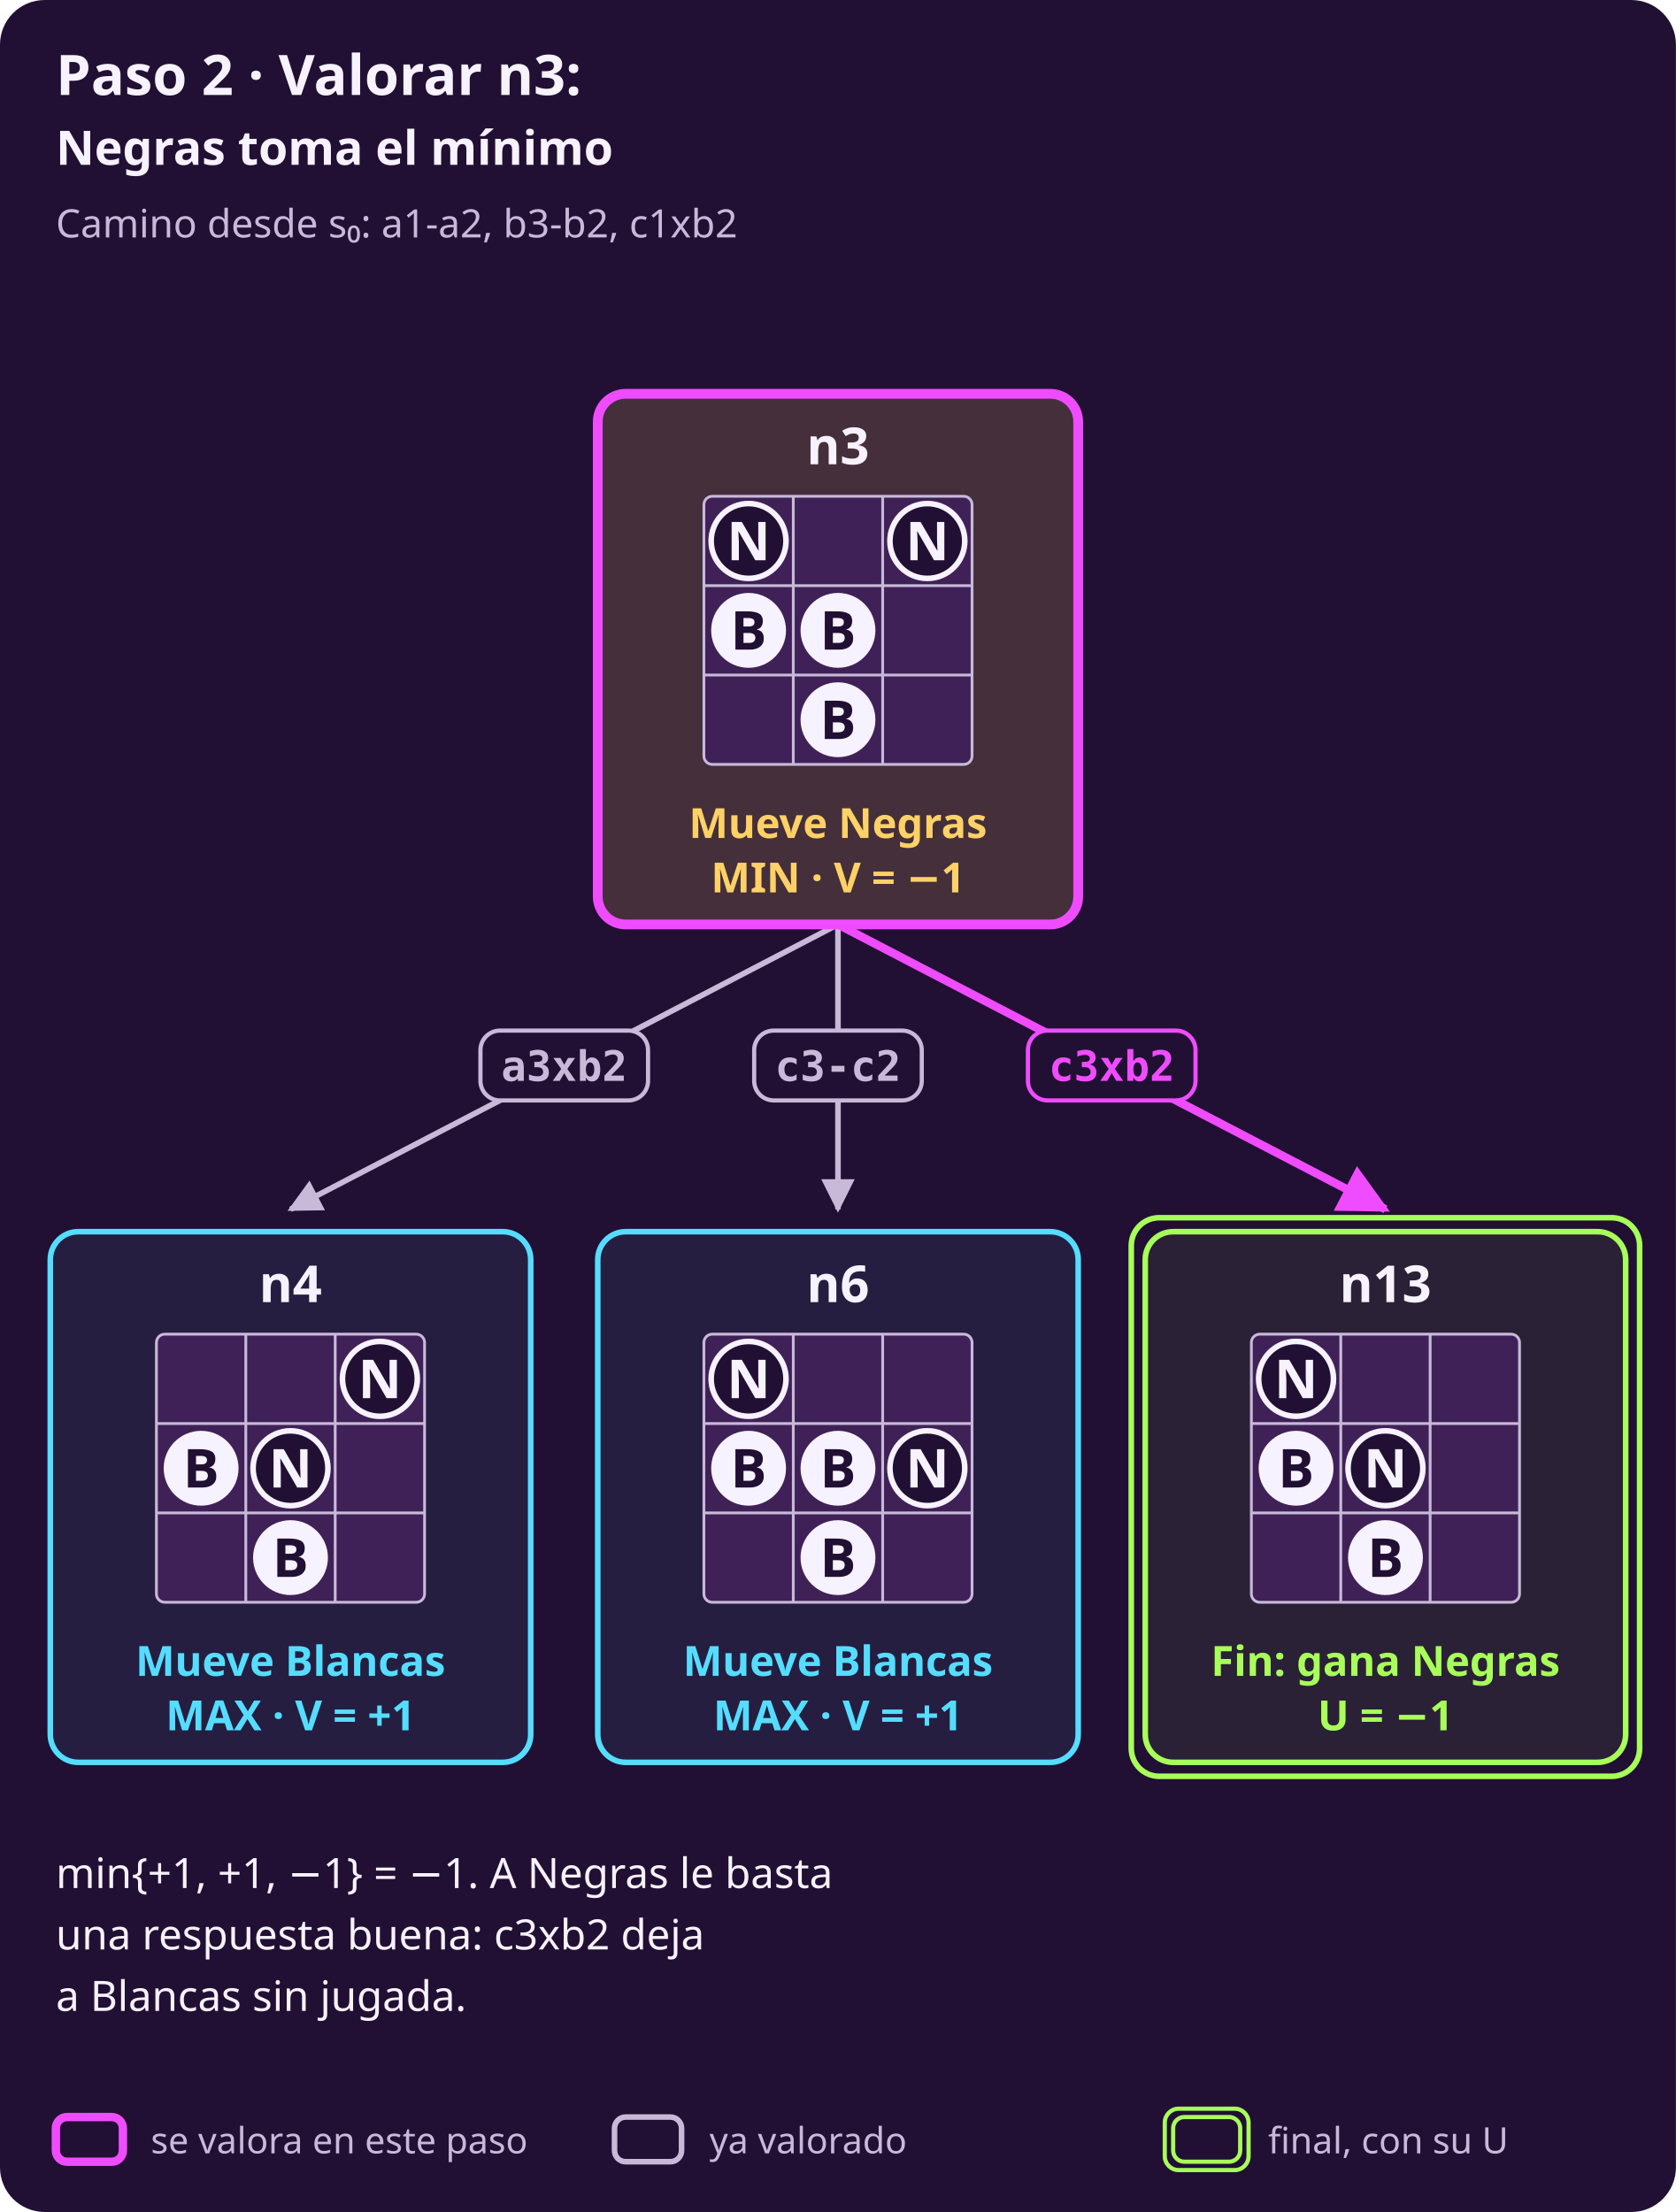
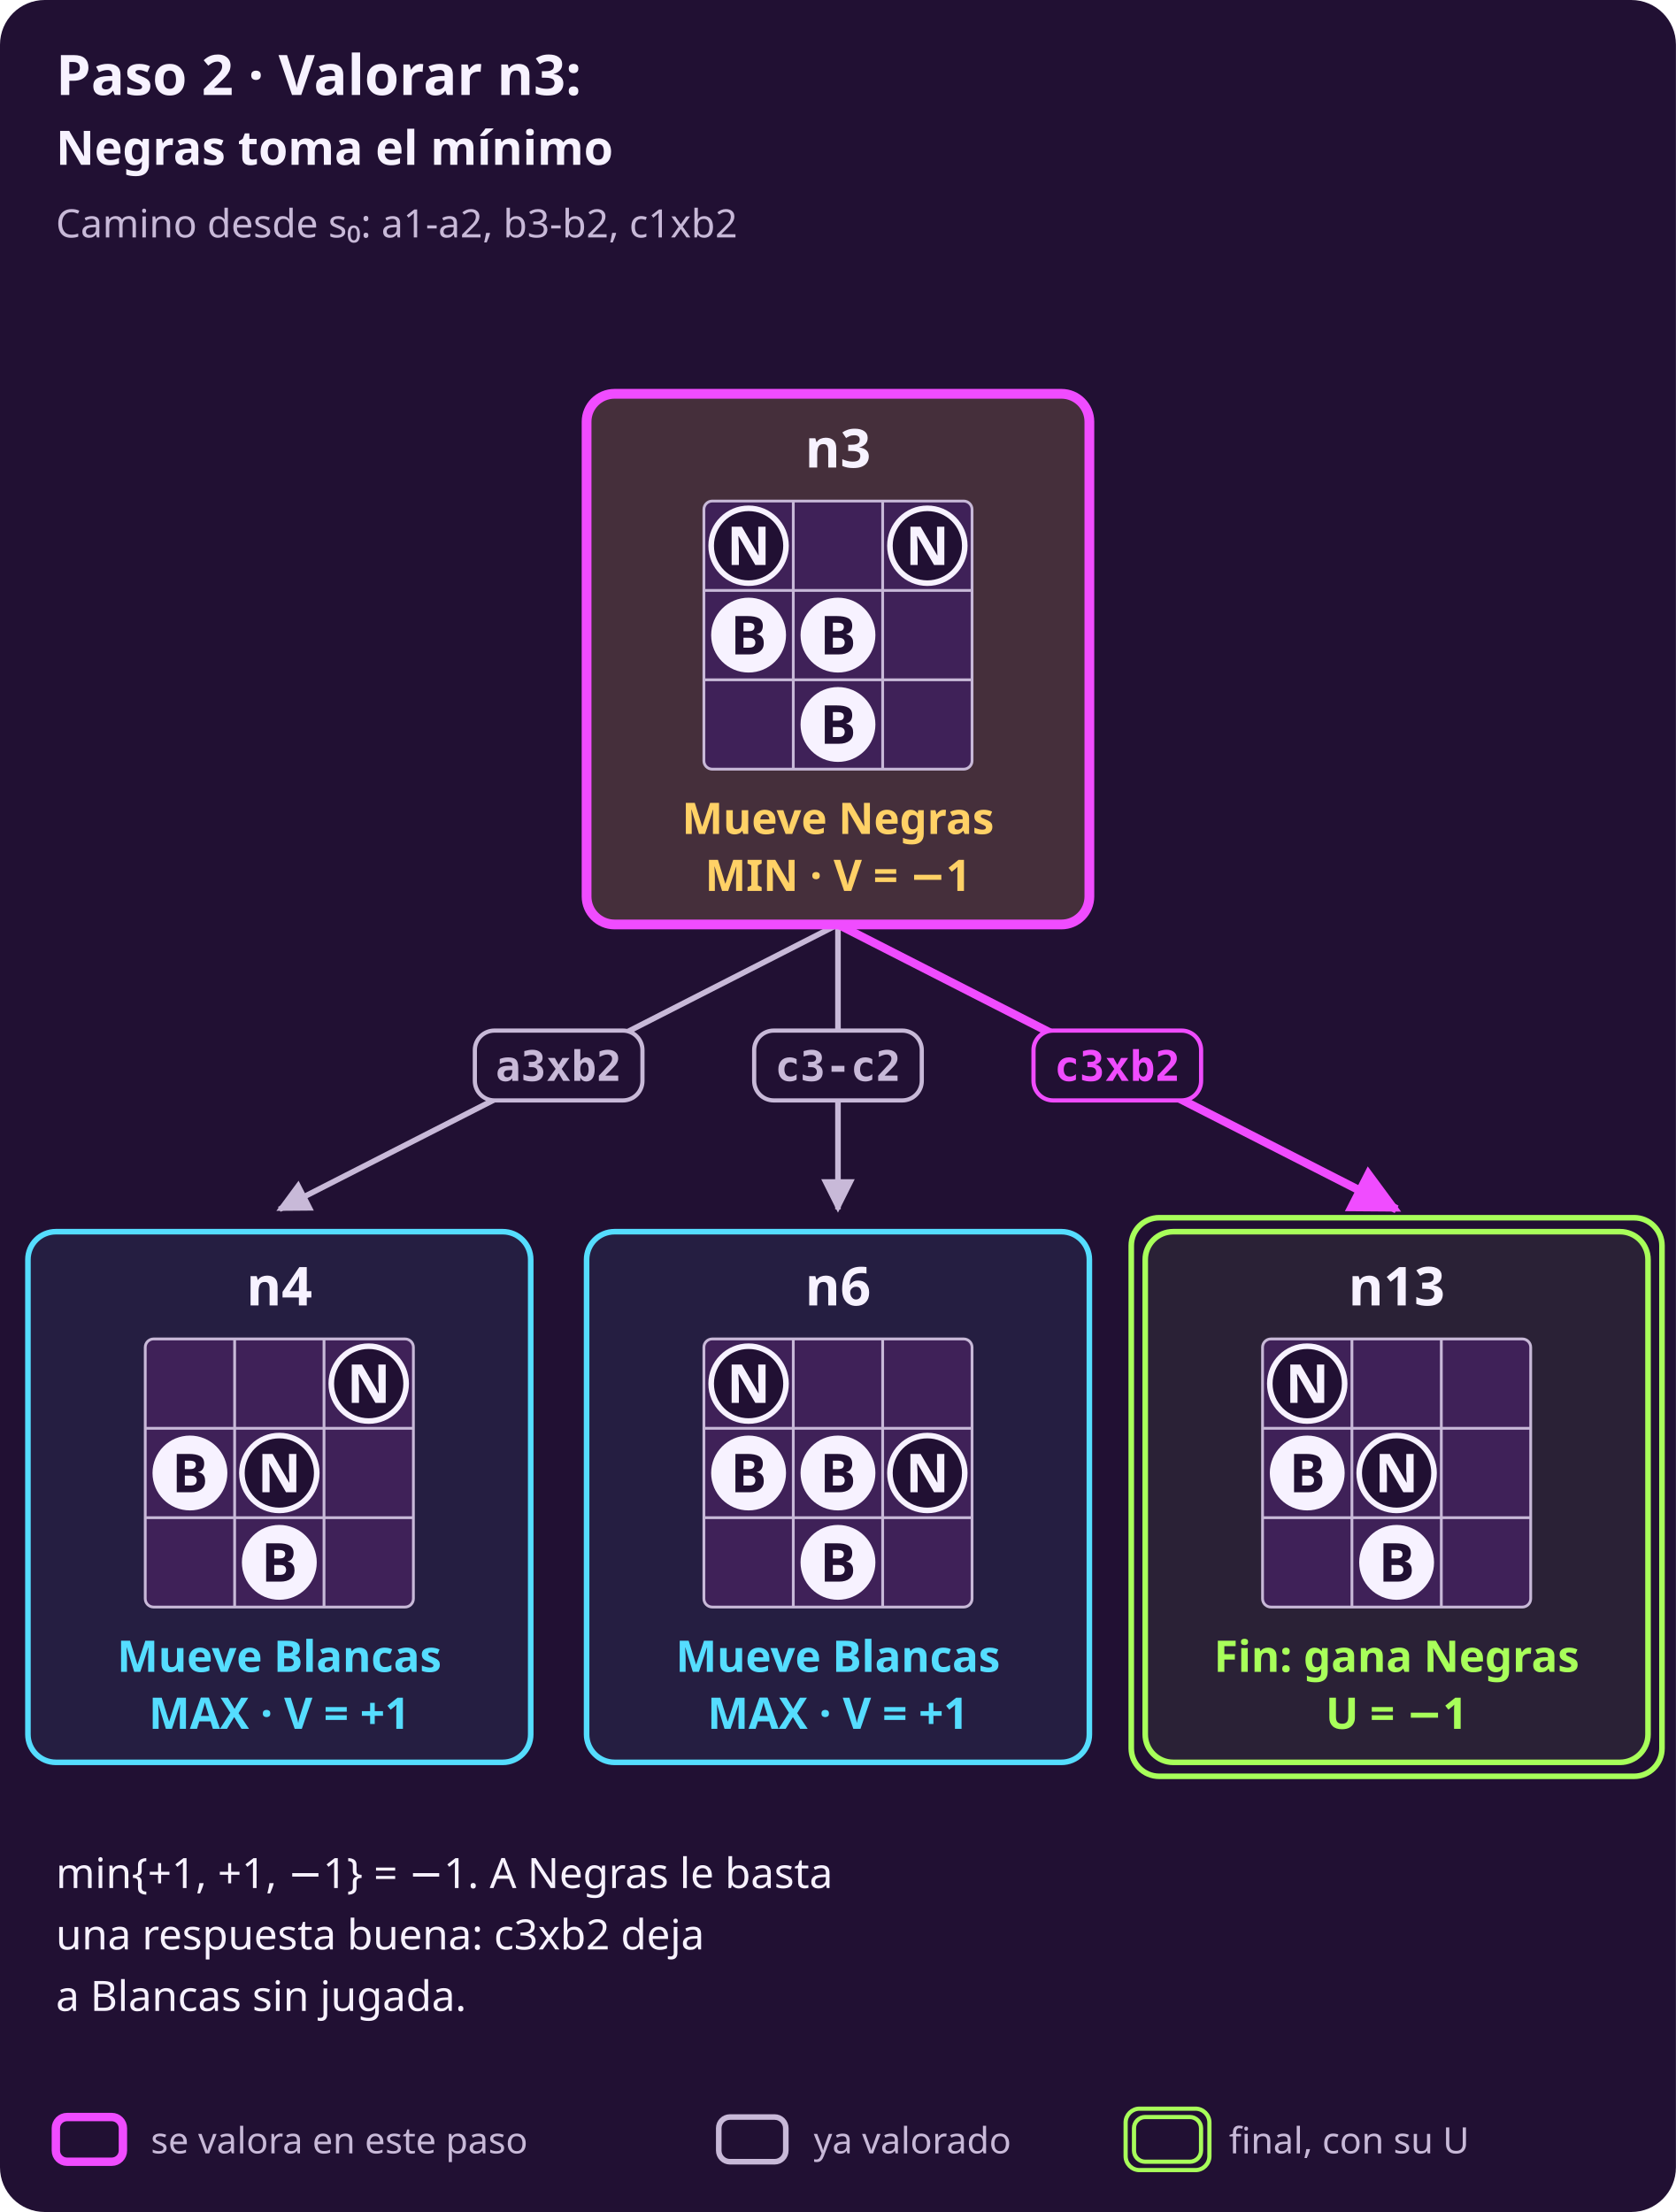
<svg xmlns="http://www.w3.org/2000/svg" width="600" height="792" viewBox="0 0 600 792" role="img" aria-label="Paso 2 · Valorar n3: Negras toma el mínimo. Arriba, n3, donde mueve Negras (MIN); abajo, sus hijos con su valor: a3xb2 lleva a n4, que vale +1; c3-c2 lleva a n6, que vale +1; c3xb2 lleva a n13, que vale −1. El mínimo es −1, así que V(n3) = −1; las jugadas que lo alcanzan van resaltadas.">
  <rect x="0" y="0" width="600" height="792" rx="16" fill="#211033" />
  <defs>
    <marker id="p" viewBox="0 0 10 10" refX="9" refY="5" markerWidth="6" markerHeight="6" orient="auto-start-reverse">
      <path d="M 0 0 L 10 5 L 0 10 z" fill="#f04cff" />
    </marker>
    <marker id="s" viewBox="0 0 10 10" refX="9" refY="5" markerWidth="6" markerHeight="6" orient="auto-start-reverse">
      <path d="M 0 0 L 10 5 L 0 10 z" fill="#c8b9d8" />
    </marker>
  </defs>
  <text x="20" y="34" fill="#f7f2ff" font-family="system-ui, sans-serif" font-size="20" font-weight="700" text-anchor="start">Paso 2 · Valorar n3:</text>
  <text x="20" y="59" fill="#f7f2ff" font-family="system-ui, sans-serif" font-size="17" font-weight="700" text-anchor="start">Negras toma el mínimo</text>
  <text x="20" y="85" fill="#c8b9d8" font-family="system-ui, sans-serif" font-size="14" font-weight="normal" text-anchor="start">Camino desde s₀: a1-a2, b3-b2, c1xb2</text>
-   <line x1="300.0" y1="331.0" x2="104.0" y2="433.0" stroke="#c8b9d8" stroke-width="2" marker-end="url(#s)" />
-   <rect x="172.0" y="369.0" width="60" height="25" rx="7" fill="#211033" stroke="#c8b9d8" stroke-width="1.5" />
-   <text x="202.0" y="387.0" fill="#c8b9d8" font-family="ui-monospace, SFMono-Regular, Menlo, monospace" font-size="15" font-weight="700" text-anchor="middle">a3xb2</text>
+   <line x1="300.0" y1="331.0" x2="100.0" y2="433.0" stroke="#c8b9d8" stroke-width="2" marker-end="url(#s)" />
+   <rect x="170.0" y="369.0" width="60" height="25" rx="7" fill="#211033" stroke="#c8b9d8" stroke-width="1.5" />
+   <text x="200.0" y="387.0" fill="#c8b9d8" font-family="ui-monospace, SFMono-Regular, Menlo, monospace" font-size="15" font-weight="700" text-anchor="middle">a3xb2</text>
  <line x1="300.0" y1="331.0" x2="300.0" y2="433.0" stroke="#c8b9d8" stroke-width="2" marker-end="url(#s)" />
  <rect x="270.0" y="369.0" width="60" height="25" rx="7" fill="#211033" stroke="#c8b9d8" stroke-width="1.5" />
  <text x="300.0" y="387.0" fill="#c8b9d8" font-family="ui-monospace, SFMono-Regular, Menlo, monospace" font-size="15" font-weight="700" text-anchor="middle">c3-c2</text>
-   <line x1="300.0" y1="331.0" x2="496.0" y2="433.0" stroke="#f04cff" stroke-width="3" marker-end="url(#p)" />
-   <rect x="368.0" y="369.0" width="60" height="25" rx="7" fill="#211033" stroke="#f04cff" stroke-width="1.5" />
-   <text x="398.0" y="387.0" fill="#f04cff" font-family="ui-monospace, SFMono-Regular, Menlo, monospace" font-size="15" font-weight="700" text-anchor="middle">c3xb2</text>
-   <rect x="214.0" y="141.0" width="172" height="190" rx="10" fill="#452f3b" stroke="#f04cff" stroke-width="3.5" />
-   <text x="300.0" y="166.227" fill="#f7f2ff" font-family="system-ui, sans-serif" font-size="18.3" font-weight="700" text-anchor="middle">n3</text>
-   <rect x="252.0" y="177.693" width="96" height="96" rx="3" fill="#3f2158" stroke="#c8b9d8" stroke-width="1" />
-   <line x1="284.0" y1="177.693" x2="284.0" y2="273.693" stroke="#c8b9d8" stroke-width="1" />
-   <line x1="252.0" y1="209.693" x2="348.0" y2="209.693" stroke="#c8b9d8" stroke-width="1" />
-   <line x1="316.0" y1="177.693" x2="316.0" y2="273.693" stroke="#c8b9d8" stroke-width="1" />
-   <line x1="252.0" y1="241.693" x2="348.0" y2="241.693" stroke="#c8b9d8" stroke-width="1" />
-   <circle cx="300.0" cy="257.7" r="13.4" fill="#f7f2ff" />
-   <text x="300.0" y="264.6" fill="#211033" font-family="system-ui, sans-serif" font-size="19.2" font-weight="700" text-anchor="middle">B</text>
-   <circle cx="268.0" cy="225.7" r="13.4" fill="#f7f2ff" />
-   <text x="268.0" y="232.6" fill="#211033" font-family="system-ui, sans-serif" font-size="19.2" font-weight="700" text-anchor="middle">B</text>
-   <circle cx="300.0" cy="225.7" r="13.4" fill="#f7f2ff" />
-   <text x="300.0" y="232.6" fill="#211033" font-family="system-ui, sans-serif" font-size="19.2" font-weight="700" text-anchor="middle">B</text>
-   <circle cx="268.0" cy="193.7" r="13.4" fill="#211033" stroke="#f7f2ff" stroke-width="2" />
-   <text x="268.0" y="200.6" fill="#f7f2ff" font-family="system-ui, sans-serif" font-size="19.2" font-weight="700" text-anchor="middle">N</text>
-   <circle cx="332.0" cy="193.7" r="13.4" fill="#211033" stroke="#f7f2ff" stroke-width="2" />
-   <text x="332.0" y="200.6" fill="#f7f2ff" font-family="system-ui, sans-serif" font-size="19.2" font-weight="700" text-anchor="middle">N</text>
-   <text x="300.0" y="300.04" fill="#ffd166" font-family="system-ui, sans-serif" font-size="14.9" font-weight="700" text-anchor="middle">Mueve Negras</text>
-   <text x="300.0" y="319.533" fill="#ffd166" font-family="system-ui, sans-serif" font-size="14.9" font-weight="700" text-anchor="middle">MIN · V = −1</text>
-   <rect x="18.0" y="441.0" width="172" height="190" rx="10" fill="#251e41" stroke="#55ddff" stroke-width="2" />
-   <text x="104.0" y="466.227" fill="#f7f2ff" font-family="system-ui, sans-serif" font-size="18.3" font-weight="700" text-anchor="middle">n4</text>
-   <rect x="56.0" y="477.693" width="96" height="96" rx="3" fill="#3f2158" stroke="#c8b9d8" stroke-width="1" />
-   <line x1="88.0" y1="477.693" x2="88.0" y2="573.693" stroke="#c8b9d8" stroke-width="1" />
-   <line x1="56.0" y1="509.693" x2="152.0" y2="509.693" stroke="#c8b9d8" stroke-width="1" />
-   <line x1="120.0" y1="477.693" x2="120.0" y2="573.693" stroke="#c8b9d8" stroke-width="1" />
-   <line x1="56.0" y1="541.693" x2="152.0" y2="541.693" stroke="#c8b9d8" stroke-width="1" />
-   <circle cx="104.0" cy="557.7" r="13.4" fill="#f7f2ff" />
-   <text x="104.0" y="564.6" fill="#211033" font-family="system-ui, sans-serif" font-size="19.2" font-weight="700" text-anchor="middle">B</text>
-   <circle cx="72.0" cy="525.7" r="13.4" fill="#f7f2ff" />
-   <text x="72.0" y="532.6" fill="#211033" font-family="system-ui, sans-serif" font-size="19.2" font-weight="700" text-anchor="middle">B</text>
-   <circle cx="104.0" cy="525.7" r="13.4" fill="#211033" stroke="#f7f2ff" stroke-width="2" />
-   <text x="104.0" y="532.6" fill="#f7f2ff" font-family="system-ui, sans-serif" font-size="19.2" font-weight="700" text-anchor="middle">N</text>
-   <circle cx="136.0" cy="493.7" r="13.4" fill="#211033" stroke="#f7f2ff" stroke-width="2" />
-   <text x="136.0" y="500.6" fill="#f7f2ff" font-family="system-ui, sans-serif" font-size="19.2" font-weight="700" text-anchor="middle">N</text>
-   <text x="104.0" y="600.04" fill="#55ddff" font-family="system-ui, sans-serif" font-size="14.9" font-weight="700" text-anchor="middle">Mueve Blancas</text>
-   <text x="104.0" y="619.533" fill="#55ddff" font-family="system-ui, sans-serif" font-size="14.9" font-weight="700" text-anchor="middle">MAX · V = +1</text>
-   <rect x="214.0" y="441.0" width="172" height="190" rx="10" fill="#251e41" stroke="#55ddff" stroke-width="2" />
-   <text x="300.0" y="466.227" fill="#f7f2ff" font-family="system-ui, sans-serif" font-size="18.3" font-weight="700" text-anchor="middle">n6</text>
-   <rect x="252.0" y="477.693" width="96" height="96" rx="3" fill="#3f2158" stroke="#c8b9d8" stroke-width="1" />
-   <line x1="284.0" y1="477.693" x2="284.0" y2="573.693" stroke="#c8b9d8" stroke-width="1" />
-   <line x1="252.0" y1="509.693" x2="348.0" y2="509.693" stroke="#c8b9d8" stroke-width="1" />
-   <line x1="316.0" y1="477.693" x2="316.0" y2="573.693" stroke="#c8b9d8" stroke-width="1" />
-   <line x1="252.0" y1="541.693" x2="348.0" y2="541.693" stroke="#c8b9d8" stroke-width="1" />
-   <circle cx="300.0" cy="557.7" r="13.4" fill="#f7f2ff" />
-   <text x="300.0" y="564.6" fill="#211033" font-family="system-ui, sans-serif" font-size="19.2" font-weight="700" text-anchor="middle">B</text>
-   <circle cx="268.0" cy="525.7" r="13.4" fill="#f7f2ff" />
-   <text x="268.0" y="532.6" fill="#211033" font-family="system-ui, sans-serif" font-size="19.2" font-weight="700" text-anchor="middle">B</text>
-   <circle cx="300.0" cy="525.7" r="13.4" fill="#f7f2ff" />
-   <text x="300.0" y="532.6" fill="#211033" font-family="system-ui, sans-serif" font-size="19.2" font-weight="700" text-anchor="middle">B</text>
-   <circle cx="332.0" cy="525.7" r="13.4" fill="#211033" stroke="#f7f2ff" stroke-width="2" />
-   <text x="332.0" y="532.6" fill="#f7f2ff" font-family="system-ui, sans-serif" font-size="19.2" font-weight="700" text-anchor="middle">N</text>
-   <circle cx="268.0" cy="493.7" r="13.4" fill="#211033" stroke="#f7f2ff" stroke-width="2" />
-   <text x="268.0" y="500.6" fill="#f7f2ff" font-family="system-ui, sans-serif" font-size="19.2" font-weight="700" text-anchor="middle">N</text>
-   <text x="300.0" y="600.04" fill="#55ddff" font-family="system-ui, sans-serif" font-size="14.9" font-weight="700" text-anchor="middle">Mueve Blancas</text>
-   <text x="300.0" y="619.533" fill="#55ddff" font-family="system-ui, sans-serif" font-size="14.9" font-weight="700" text-anchor="middle">MAX · V = +1</text>
-   <rect x="405.0" y="436.0" width="182" height="200" rx="10" fill="none" stroke="#a8ff5a" stroke-width="2" />
-   <rect x="410.0" y="441.0" width="172" height="190" rx="10" fill="#2a2136" stroke="#a8ff5a" stroke-width="2" />
-   <text x="496.0" y="466.227" fill="#f7f2ff" font-family="system-ui, sans-serif" font-size="18.3" font-weight="700" text-anchor="middle">n13</text>
-   <rect x="448.0" y="477.693" width="96" height="96" rx="3" fill="#3f2158" stroke="#c8b9d8" stroke-width="1" />
-   <line x1="480.0" y1="477.693" x2="480.0" y2="573.693" stroke="#c8b9d8" stroke-width="1" />
-   <line x1="448.0" y1="509.693" x2="544.0" y2="509.693" stroke="#c8b9d8" stroke-width="1" />
-   <line x1="512.0" y1="477.693" x2="512.0" y2="573.693" stroke="#c8b9d8" stroke-width="1" />
-   <line x1="448.0" y1="541.693" x2="544.0" y2="541.693" stroke="#c8b9d8" stroke-width="1" />
-   <circle cx="496.0" cy="557.7" r="13.4" fill="#f7f2ff" />
-   <text x="496.0" y="564.6" fill="#211033" font-family="system-ui, sans-serif" font-size="19.2" font-weight="700" text-anchor="middle">B</text>
-   <circle cx="464.0" cy="525.7" r="13.4" fill="#f7f2ff" />
-   <text x="464.0" y="532.6" fill="#211033" font-family="system-ui, sans-serif" font-size="19.2" font-weight="700" text-anchor="middle">B</text>
-   <circle cx="496.0" cy="525.7" r="13.4" fill="#211033" stroke="#f7f2ff" stroke-width="2" />
-   <text x="496.0" y="532.6" fill="#f7f2ff" font-family="system-ui, sans-serif" font-size="19.2" font-weight="700" text-anchor="middle">N</text>
-   <circle cx="464.0" cy="493.7" r="13.4" fill="#211033" stroke="#f7f2ff" stroke-width="2" />
-   <text x="464.0" y="500.6" fill="#f7f2ff" font-family="system-ui, sans-serif" font-size="19.2" font-weight="700" text-anchor="middle">N</text>
-   <text x="496.0" y="600.04" fill="#a8ff5a" font-family="system-ui, sans-serif" font-size="14.9" font-weight="700" text-anchor="middle">Fin: gana Negras</text>
-   <text x="496.0" y="619.533" fill="#a8ff5a" font-family="system-ui, sans-serif" font-size="14.9" font-weight="700" text-anchor="middle">U = −1</text>
+   <line x1="300.0" y1="331.0" x2="500.0" y2="433.0" stroke="#f04cff" stroke-width="3" marker-end="url(#p)" />
+   <rect x="370.0" y="369.0" width="60" height="25" rx="7" fill="#211033" stroke="#f04cff" stroke-width="1.5" />
+   <text x="400.0" y="387.0" fill="#f04cff" font-family="ui-monospace, SFMono-Regular, Menlo, monospace" font-size="15" font-weight="700" text-anchor="middle">c3xb2</text>
+   <rect x="210.0" y="141.0" width="180" height="190" rx="10" fill="#452f3b" stroke="#f04cff" stroke-width="3.5" />
+   <text x="300.0" y="167.4" fill="#f7f2ff" font-family="system-ui, sans-serif" font-size="19.2" font-weight="700" text-anchor="middle">n3</text>
+   <rect x="252.0" y="179.4" width="96" height="96" rx="3" fill="#3f2158" stroke="#c8b9d8" stroke-width="1" />
+   <line x1="284.0" y1="179.4" x2="284.0" y2="275.4" stroke="#c8b9d8" stroke-width="1" />
+   <line x1="252.0" y1="211.4" x2="348.0" y2="211.4" stroke="#c8b9d8" stroke-width="1" />
+   <line x1="316.0" y1="179.4" x2="316.0" y2="275.4" stroke="#c8b9d8" stroke-width="1" />
+   <line x1="252.0" y1="243.4" x2="348.0" y2="243.4" stroke="#c8b9d8" stroke-width="1" />
+   <circle cx="300.0" cy="259.4" r="13.4" fill="#f7f2ff" />
+   <text x="300.0" y="266.3" fill="#211033" font-family="system-ui, sans-serif" font-size="19.2" font-weight="700" text-anchor="middle">B</text>
+   <circle cx="268.0" cy="227.4" r="13.4" fill="#f7f2ff" />
+   <text x="268.0" y="234.3" fill="#211033" font-family="system-ui, sans-serif" font-size="19.2" font-weight="700" text-anchor="middle">B</text>
+   <circle cx="300.0" cy="227.4" r="13.4" fill="#f7f2ff" />
+   <text x="300.0" y="234.3" fill="#211033" font-family="system-ui, sans-serif" font-size="19.2" font-weight="700" text-anchor="middle">B</text>
+   <circle cx="268.0" cy="195.4" r="13.4" fill="#211033" stroke="#f7f2ff" stroke-width="2" />
+   <text x="268.0" y="202.3" fill="#f7f2ff" font-family="system-ui, sans-serif" font-size="19.2" font-weight="700" text-anchor="middle">N</text>
+   <circle cx="332.0" cy="195.4" r="13.4" fill="#211033" stroke="#f7f2ff" stroke-width="2" />
+   <text x="332.0" y="202.3" fill="#f7f2ff" font-family="system-ui, sans-serif" font-size="19.2" font-weight="700" text-anchor="middle">N</text>
+   <text x="300.0" y="298.6" fill="#ffd166" font-family="system-ui, sans-serif" font-size="15.6" font-weight="700" text-anchor="middle">Mueve Negras</text>
+   <text x="300.0" y="319.0" fill="#ffd166" font-family="system-ui, sans-serif" font-size="15.6" font-weight="700" text-anchor="middle">MIN · V = −1</text>
+   <rect x="10.0" y="441.0" width="180" height="190" rx="10" fill="#251e41" stroke="#55ddff" stroke-width="2" />
+   <text x="100.0" y="467.4" fill="#f7f2ff" font-family="system-ui, sans-serif" font-size="19.2" font-weight="700" text-anchor="middle">n4</text>
+   <rect x="52.0" y="479.4" width="96" height="96" rx="3" fill="#3f2158" stroke="#c8b9d8" stroke-width="1" />
+   <line x1="84.0" y1="479.4" x2="84.0" y2="575.4" stroke="#c8b9d8" stroke-width="1" />
+   <line x1="52.0" y1="511.4" x2="148.0" y2="511.4" stroke="#c8b9d8" stroke-width="1" />
+   <line x1="116.0" y1="479.4" x2="116.0" y2="575.4" stroke="#c8b9d8" stroke-width="1" />
+   <line x1="52.0" y1="543.4" x2="148.0" y2="543.4" stroke="#c8b9d8" stroke-width="1" />
+   <circle cx="100.0" cy="559.4" r="13.4" fill="#f7f2ff" />
+   <text x="100.0" y="566.3" fill="#211033" font-family="system-ui, sans-serif" font-size="19.2" font-weight="700" text-anchor="middle">B</text>
+   <circle cx="68.0" cy="527.4" r="13.4" fill="#f7f2ff" />
+   <text x="68.0" y="534.3" fill="#211033" font-family="system-ui, sans-serif" font-size="19.2" font-weight="700" text-anchor="middle">B</text>
+   <circle cx="100.0" cy="527.4" r="13.4" fill="#211033" stroke="#f7f2ff" stroke-width="2" />
+   <text x="100.0" y="534.3" fill="#f7f2ff" font-family="system-ui, sans-serif" font-size="19.2" font-weight="700" text-anchor="middle">N</text>
+   <circle cx="132.0" cy="495.4" r="13.4" fill="#211033" stroke="#f7f2ff" stroke-width="2" />
+   <text x="132.0" y="502.3" fill="#f7f2ff" font-family="system-ui, sans-serif" font-size="19.2" font-weight="700" text-anchor="middle">N</text>
+   <text x="100.0" y="598.6" fill="#55ddff" font-family="system-ui, sans-serif" font-size="15.6" font-weight="700" text-anchor="middle">Mueve Blancas</text>
+   <text x="100.0" y="619.0" fill="#55ddff" font-family="system-ui, sans-serif" font-size="15.6" font-weight="700" text-anchor="middle">MAX · V = +1</text>
+   <rect x="210.0" y="441.0" width="180" height="190" rx="10" fill="#251e41" stroke="#55ddff" stroke-width="2" />
+   <text x="300.0" y="467.4" fill="#f7f2ff" font-family="system-ui, sans-serif" font-size="19.2" font-weight="700" text-anchor="middle">n6</text>
+   <rect x="252.0" y="479.4" width="96" height="96" rx="3" fill="#3f2158" stroke="#c8b9d8" stroke-width="1" />
+   <line x1="284.0" y1="479.4" x2="284.0" y2="575.4" stroke="#c8b9d8" stroke-width="1" />
+   <line x1="252.0" y1="511.4" x2="348.0" y2="511.4" stroke="#c8b9d8" stroke-width="1" />
+   <line x1="316.0" y1="479.4" x2="316.0" y2="575.4" stroke="#c8b9d8" stroke-width="1" />
+   <line x1="252.0" y1="543.4" x2="348.0" y2="543.4" stroke="#c8b9d8" stroke-width="1" />
+   <circle cx="300.0" cy="559.4" r="13.4" fill="#f7f2ff" />
+   <text x="300.0" y="566.3" fill="#211033" font-family="system-ui, sans-serif" font-size="19.2" font-weight="700" text-anchor="middle">B</text>
+   <circle cx="268.0" cy="527.4" r="13.4" fill="#f7f2ff" />
+   <text x="268.0" y="534.3" fill="#211033" font-family="system-ui, sans-serif" font-size="19.2" font-weight="700" text-anchor="middle">B</text>
+   <circle cx="300.0" cy="527.4" r="13.4" fill="#f7f2ff" />
+   <text x="300.0" y="534.3" fill="#211033" font-family="system-ui, sans-serif" font-size="19.2" font-weight="700" text-anchor="middle">B</text>
+   <circle cx="332.0" cy="527.4" r="13.4" fill="#211033" stroke="#f7f2ff" stroke-width="2" />
+   <text x="332.0" y="534.3" fill="#f7f2ff" font-family="system-ui, sans-serif" font-size="19.2" font-weight="700" text-anchor="middle">N</text>
+   <circle cx="268.0" cy="495.4" r="13.4" fill="#211033" stroke="#f7f2ff" stroke-width="2" />
+   <text x="268.0" y="502.3" fill="#f7f2ff" font-family="system-ui, sans-serif" font-size="19.2" font-weight="700" text-anchor="middle">N</text>
+   <text x="300.0" y="598.6" fill="#55ddff" font-family="system-ui, sans-serif" font-size="15.6" font-weight="700" text-anchor="middle">Mueve Blancas</text>
+   <text x="300.0" y="619.0" fill="#55ddff" font-family="system-ui, sans-serif" font-size="15.6" font-weight="700" text-anchor="middle">MAX · V = +1</text>
+   <rect x="405.0" y="436.0" width="190" height="200" rx="10" fill="none" stroke="#a8ff5a" stroke-width="2" />
+   <rect x="410.0" y="441.0" width="180" height="190" rx="10" fill="#2a2136" stroke="#a8ff5a" stroke-width="2" />
+   <text x="500.0" y="467.4" fill="#f7f2ff" font-family="system-ui, sans-serif" font-size="19.2" font-weight="700" text-anchor="middle">n13</text>
+   <rect x="452.0" y="479.4" width="96" height="96" rx="3" fill="#3f2158" stroke="#c8b9d8" stroke-width="1" />
+   <line x1="484.0" y1="479.4" x2="484.0" y2="575.4" stroke="#c8b9d8" stroke-width="1" />
+   <line x1="452.0" y1="511.4" x2="548.0" y2="511.4" stroke="#c8b9d8" stroke-width="1" />
+   <line x1="516.0" y1="479.4" x2="516.0" y2="575.4" stroke="#c8b9d8" stroke-width="1" />
+   <line x1="452.0" y1="543.4" x2="548.0" y2="543.4" stroke="#c8b9d8" stroke-width="1" />
+   <circle cx="500.0" cy="559.4" r="13.4" fill="#f7f2ff" />
+   <text x="500.0" y="566.3" fill="#211033" font-family="system-ui, sans-serif" font-size="19.2" font-weight="700" text-anchor="middle">B</text>
+   <circle cx="468.0" cy="527.4" r="13.4" fill="#f7f2ff" />
+   <text x="468.0" y="534.3" fill="#211033" font-family="system-ui, sans-serif" font-size="19.2" font-weight="700" text-anchor="middle">B</text>
+   <circle cx="500.0" cy="527.4" r="13.4" fill="#211033" stroke="#f7f2ff" stroke-width="2" />
+   <text x="500.0" y="534.3" fill="#f7f2ff" font-family="system-ui, sans-serif" font-size="19.2" font-weight="700" text-anchor="middle">N</text>
+   <circle cx="468.0" cy="495.4" r="13.4" fill="#211033" stroke="#f7f2ff" stroke-width="2" />
+   <text x="468.0" y="502.3" fill="#f7f2ff" font-family="system-ui, sans-serif" font-size="19.2" font-weight="700" text-anchor="middle">N</text>
+   <text x="500.0" y="598.6" fill="#a8ff5a" font-family="system-ui, sans-serif" font-size="15.6" font-weight="700" text-anchor="middle">Fin: gana Negras</text>
+   <text x="500.0" y="619.0" fill="#a8ff5a" font-family="system-ui, sans-serif" font-size="15.6" font-weight="700" text-anchor="middle">U = −1</text>
  <text x="20" y="676" fill="#f7f2ff" font-family="system-ui, sans-serif" font-size="15" font-weight="normal" text-anchor="start">min{+1, +1, −1} = −1. A Negras le basta</text>
  <text x="20" y="698" fill="#f7f2ff" font-family="system-ui, sans-serif" font-size="15" font-weight="normal" text-anchor="start">una respuesta buena: c3xb2 deja</text>
  <text x="20" y="720" fill="#f7f2ff" font-family="system-ui, sans-serif" font-size="15" font-weight="normal" text-anchor="start">a Blancas sin jugada.</text>
  <rect x="20" y="758" width="24" height="16" rx="4" fill="none" stroke="#f04cff" stroke-width="3" />
  <text x="54" y="771" fill="#c8b9d8" font-family="system-ui, sans-serif" font-size="13" font-weight="normal" text-anchor="start">se valora en este paso</text>
-   <rect x="220" y="758" width="24" height="16" rx="4" fill="none" stroke="#c8b9d8" stroke-width="2" />
-   <text x="254" y="771" fill="#c8b9d8" font-family="system-ui, sans-serif" font-size="13" font-weight="normal" text-anchor="start">ya valorado</text>
-   <rect x="417" y="755" width="30" height="22" rx="5" fill="none" stroke="#a8ff5a" stroke-width="1.5" />
-   <rect x="420" y="758" width="24" height="16" rx="4" fill="none" stroke="#a8ff5a" stroke-width="1.5" />
-   <text x="454" y="771" fill="#c8b9d8" font-family="system-ui, sans-serif" font-size="13" font-weight="normal" text-anchor="start">final, con su U</text>
+   <rect x="257.32" y="758" width="24" height="16" rx="4" fill="none" stroke="#c8b9d8" stroke-width="2" />
+   <text x="291.32" y="771" fill="#c8b9d8" font-family="system-ui, sans-serif" font-size="13" font-weight="normal" text-anchor="start">ya valorado</text>
+   <rect x="402.98" y="755" width="30" height="22" rx="5" fill="none" stroke="#a8ff5a" stroke-width="1.5" />
+   <rect x="405.98" y="758" width="24" height="16" rx="4" fill="none" stroke="#a8ff5a" stroke-width="1.5" />
+   <text x="439.98" y="771" fill="#c8b9d8" font-family="system-ui, sans-serif" font-size="13" font-weight="normal" text-anchor="start">final, con su U</text>
</svg>
